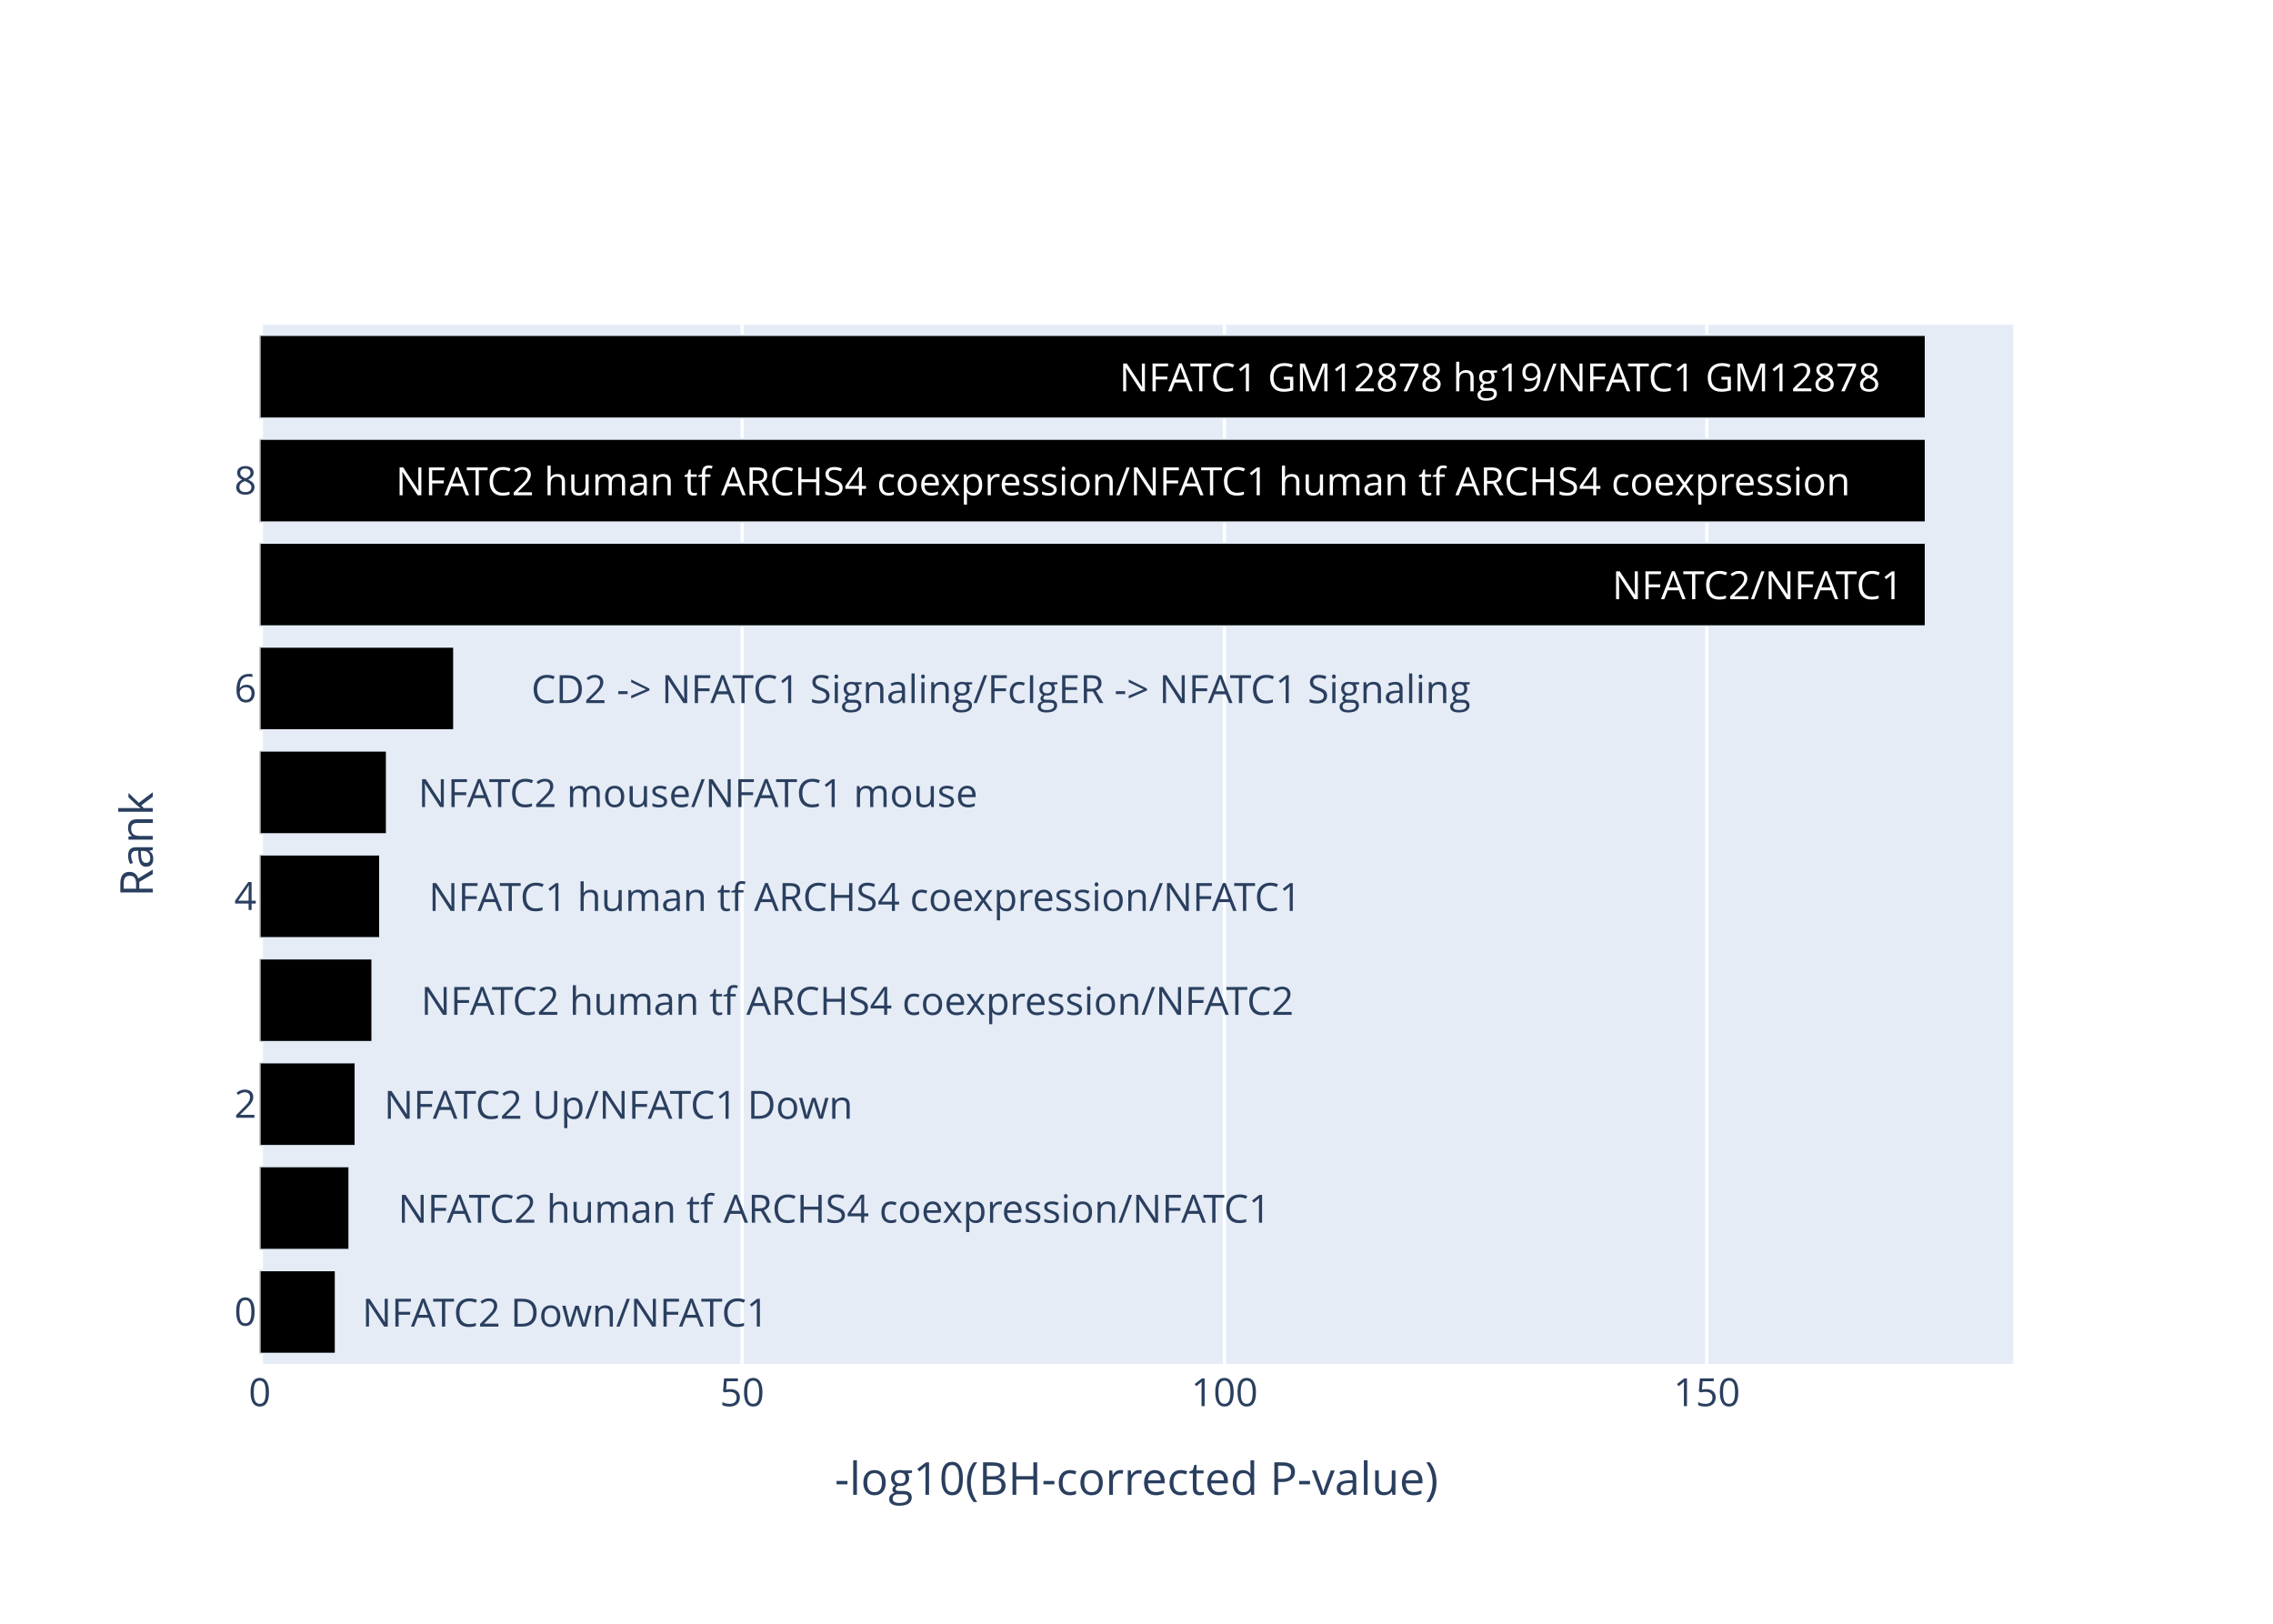
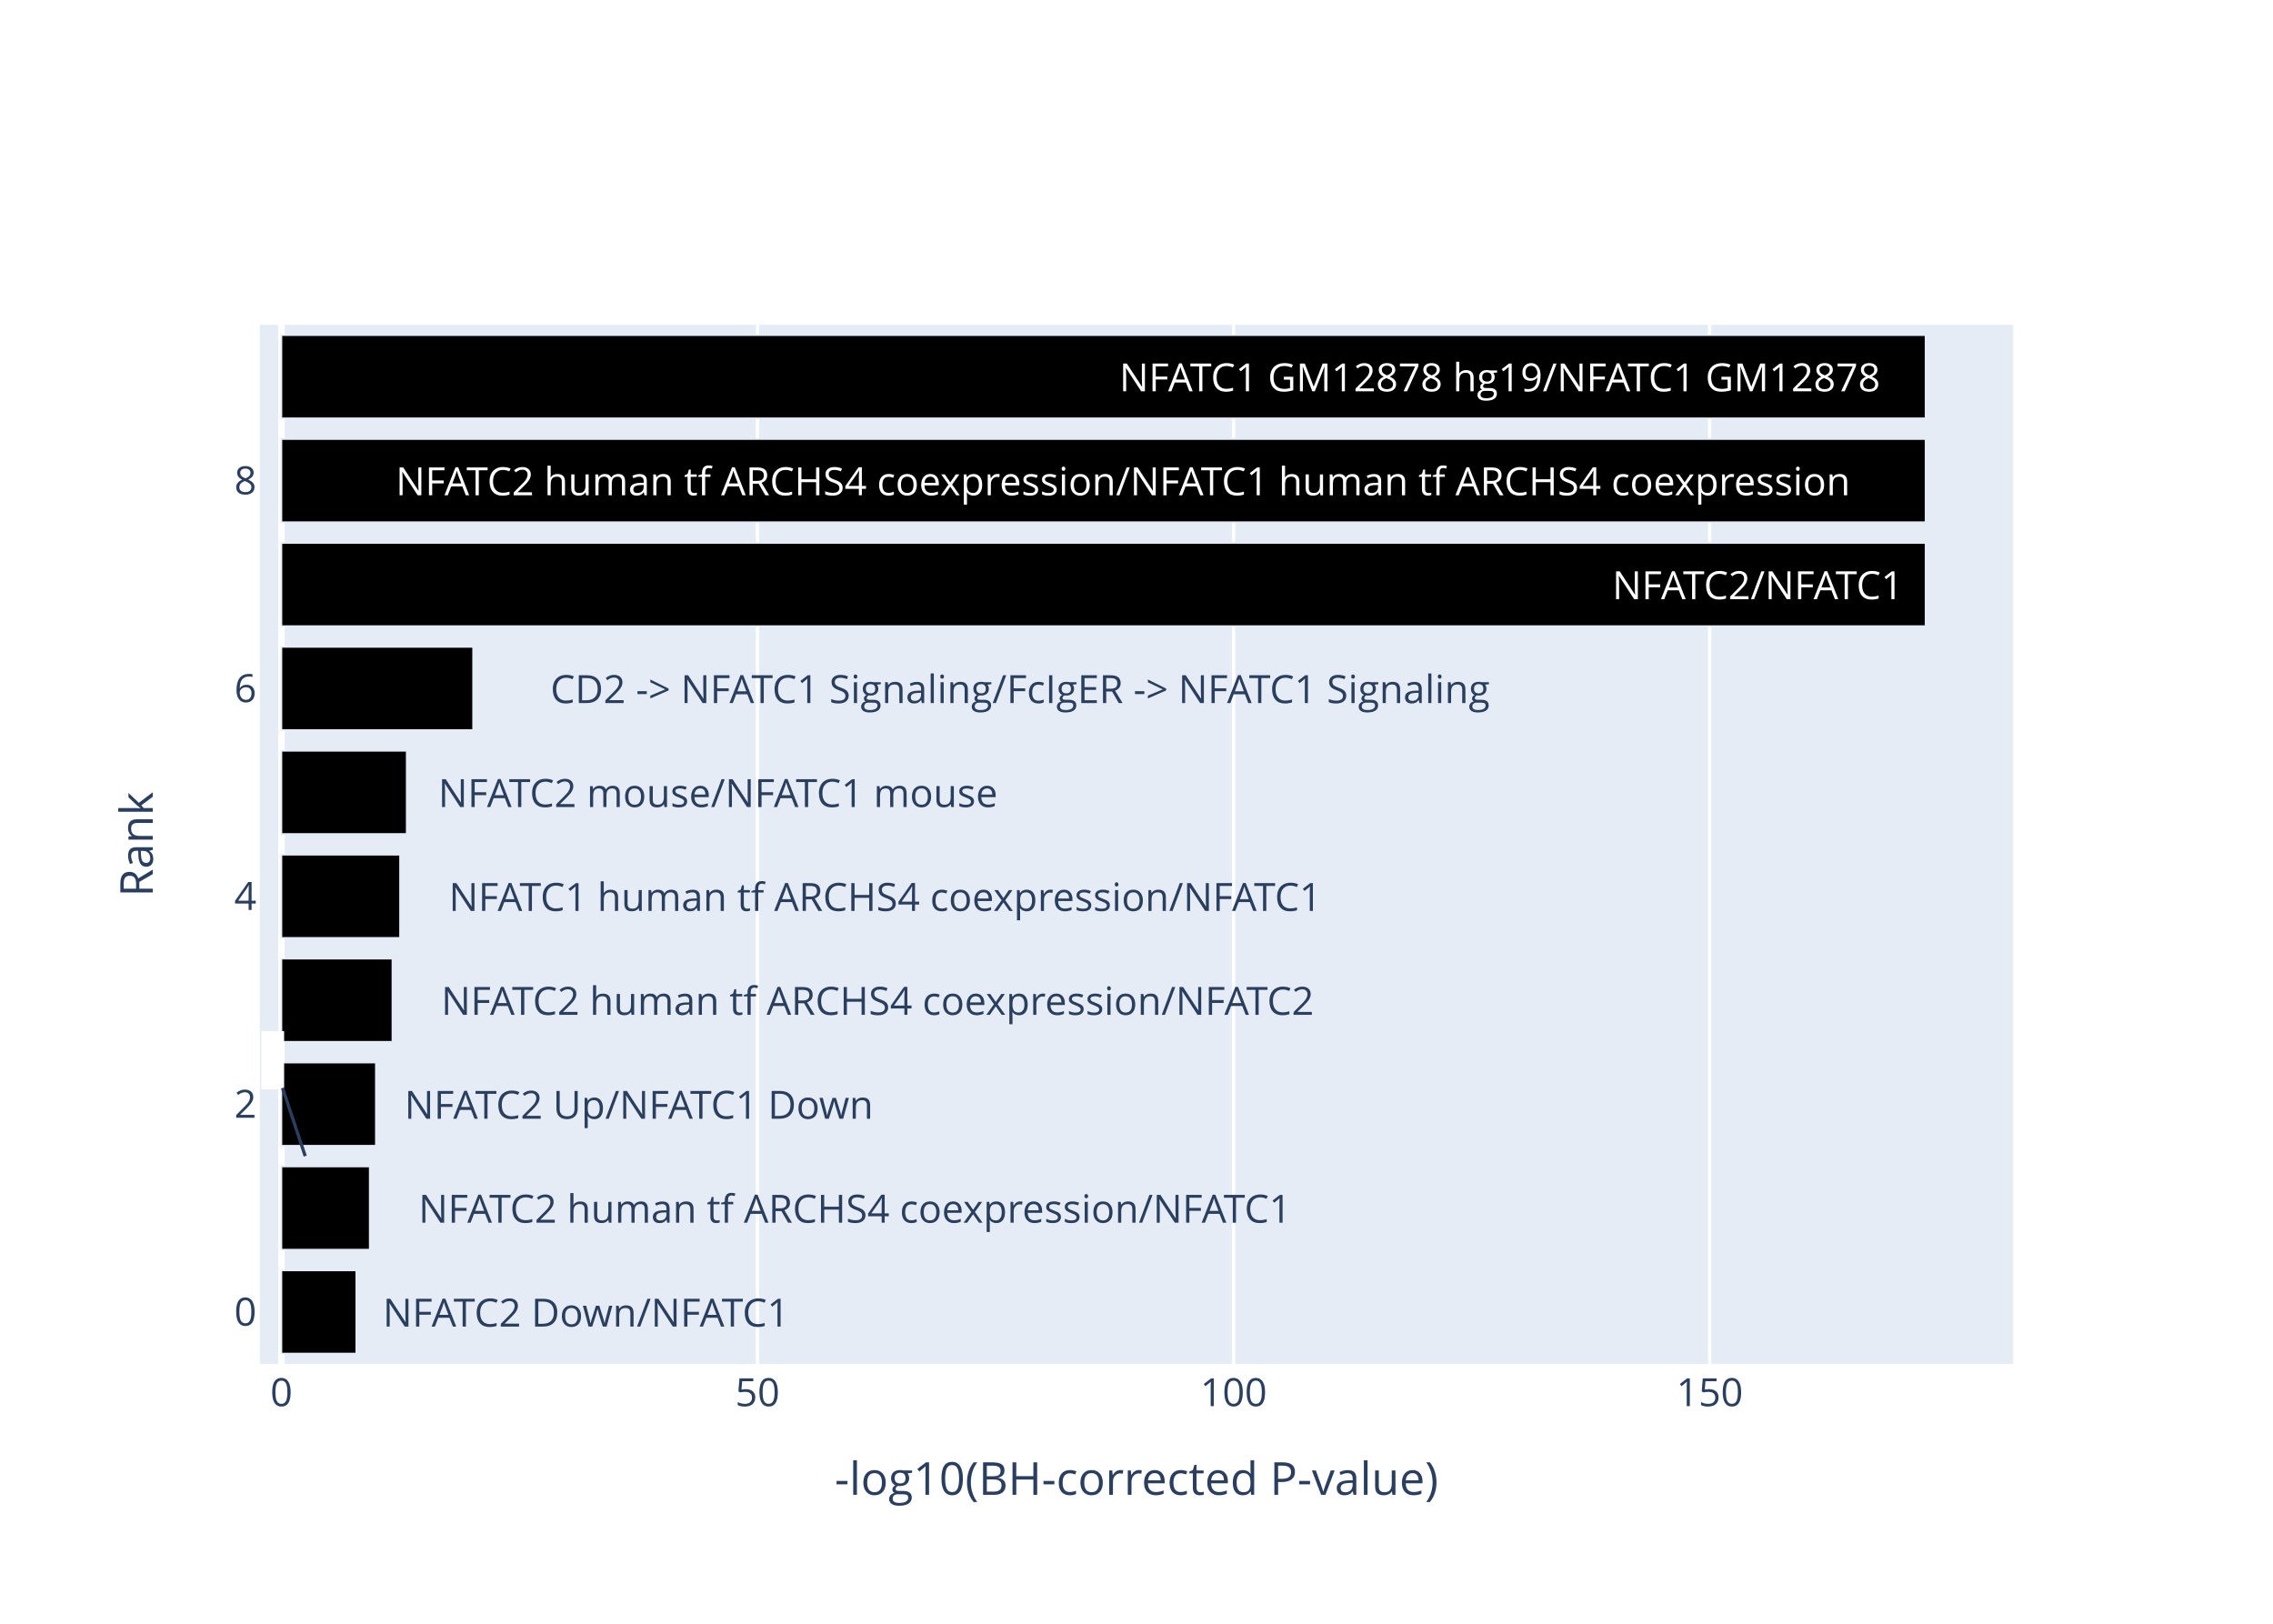
<svg xmlns="http://www.w3.org/2000/svg" class="main-svg" width="700" height="500" style="" viewBox="0 0 700 500">
  <rect x="0" y="0" width="700" height="500" style="fill: rgb(255, 255, 255); fill-opacity: 1;" />
-   <defs id="defs-fb6e9e">
+   <defs id="defs-0a23a2">
    <g class="clips">
-       <clipPath id="clipfb6e9exyplot" class="plotclip">
+       <clipPath id="clip0a23a2xyplot" class="plotclip">
        <rect width="540" height="320" />
      </clipPath>
-       <clipPath class="axesclip" id="clipfb6e9ex">
+       <clipPath class="axesclip" id="clip0a23a2x">
        <rect x="80" y="0" width="540" height="500" />
      </clipPath>
-       <clipPath class="axesclip" id="clipfb6e9ey">
+       <clipPath class="axesclip" id="clip0a23a2y">
        <rect x="0" y="100" width="700" height="320" />
      </clipPath>
-       <clipPath class="axesclip" id="clipfb6e9exy">
+       <clipPath class="axesclip" id="clip0a23a2xy">
        <rect x="80" y="100" width="540" height="320" />
      </clipPath>
    </g>
    <g class="gradients" />
    <g class="patterns" />
  </defs>
  <g class="bglayer">
    <rect class="bg" x="80" y="100" width="540" height="320" style="fill: rgb(229, 236, 246); fill-opacity: 1; stroke-width: 0;" />
  </g>
  <g class="layer-below">
    <g class="imagelayer" />
    <g class="shapelayer" />
  </g>
  <g class="cartesianlayer">
    <g class="subplot xy">
      <g class="layer-subplot">
        <g class="shapelayer" />
        <g class="imagelayer" />
      </g>
      <g class="minor-gridlayer">
        <g class="x" />
        <g class="y" />
      </g>
      <g class="gridlayer">
        <g class="x">
-           <path class="xgrid crisp" transform="translate(228.54,0)" d="M0,100v320" style="stroke: rgb(255, 255, 255); stroke-opacity: 1; stroke-width: 1px;" />
-           <path class="xgrid crisp" transform="translate(377.09,0)" d="M0,100v320" style="stroke: rgb(255, 255, 255); stroke-opacity: 1; stroke-width: 1px;" />
-           <path class="xgrid crisp" transform="translate(525.63,0)" d="M0,100v320" style="stroke: rgb(255, 255, 255); stroke-opacity: 1; stroke-width: 1px;" />
+           <path class="xgrid crisp" transform="translate(233.28,0)" d="M0,100v320" style="stroke: rgb(255, 255, 255); stroke-opacity: 1; stroke-width: 1px;" />
+           <path class="xgrid crisp" transform="translate(379.9,0)" d="M0,100v320" style="stroke: rgb(255, 255, 255); stroke-opacity: 1; stroke-width: 1px;" />
+           <path class="xgrid crisp" transform="translate(526.51,0)" d="M0,100v320" style="stroke: rgb(255, 255, 255); stroke-opacity: 1; stroke-width: 1px;" />
        </g>
        <g class="y" />
      </g>
      <g class="zerolinelayer">
-         <path class="xzl zl crisp" transform="translate(80,0)" d="M0,100v320" style="stroke: rgb(255, 255, 255); stroke-opacity: 1; stroke-width: 2px;" />
+         <path class="xzl zl crisp" transform="translate(86.67,0)" d="M0,100v320" style="stroke: rgb(255, 255, 255); stroke-opacity: 1; stroke-width: 2px;" />
      </g>
      <path class="xlines-below" />
      <path class="ylines-below" />
      <g class="overlines-below" />
      <g class="xaxislayer-below" />
      <g class="yaxislayer-below" />
      <g class="overaxes-below" />
-       <g class="plot" transform="translate(80,100)" clip-path="url(#clipfb6e9exyplot)">
+       <g class="plot" transform="translate(80,100)" clip-path="url(#clip0a23a2xyplot)">
        <g class="barlayer mlayer">
          <g class="trace bars" style="opacity: 1;">
            <g class="points">
              <g class="point">
-                 <path d="M0,316.8V291.2H23.35V316.8Z" style="vector-effect: none; opacity: 1; stroke-width: 0.5px; fill: rgb(0, 0, 0); fill-opacity: 1; stroke: rgb(229, 236, 246); stroke-opacity: 1;" />
-                 <text class="bartext bartext-outside" text-anchor="middle" data-notex="1" x="0" y="0" style="font-family: 'Open Sans', verdana, arial, sans-serif; font-size: 12px; fill: rgb(42, 63, 95); fill-opacity: 1; white-space: pre;" transform="translate(94.11562,308.5)">NFATC2 Down/NFATC1</text>
+                 <path d="M6.67,316.8V291.2H29.72V316.8Z" style="vector-effect: none; opacity: 1; stroke-width: 0.5px; fill: rgb(0, 0, 0); fill-opacity: 1; stroke: rgb(229, 236, 246); stroke-opacity: 1;" />
+                 <text class="bartext bartext-outside" text-anchor="middle" data-notex="1" x="0" y="0" style="font-family: 'Open Sans', verdana, arial, sans-serif; font-size: 12px; fill: rgb(42, 63, 95); fill-opacity: 1; white-space: pre;" transform="translate(100.4856,308.5)">NFATC2 Down/NFATC1</text>
              </g>
              <g class="point">
-                 <path d="M0,284.8V259.2H27.55V284.8Z" style="vector-effect: none; opacity: 1; stroke-width: 0.5px; fill: rgb(0, 0, 0); fill-opacity: 1; stroke: rgb(229, 236, 246); stroke-opacity: 1;" />
-                 <text class="bartext bartext-outside" text-anchor="middle" data-notex="1" x="0" y="0" style="font-family: 'Open Sans', verdana, arial, sans-serif; font-size: 12px; fill: rgb(42, 63, 95); fill-opacity: 1; white-space: pre;" transform="translate(176.9719,276.5)">NFATC2 human tf ARCHS4 coexpression/NFATC1</text>
+                 <path d="M6.67,284.8V259.2H33.86V284.8Z" style="vector-effect: none; opacity: 1; stroke-width: 0.5px; fill: rgb(0, 0, 0); fill-opacity: 1; stroke: rgb(229, 236, 246); stroke-opacity: 1;" />
+                 <text class="bartext bartext-outside" text-anchor="middle" data-notex="1" x="0" y="0" style="font-family: 'Open Sans', verdana, arial, sans-serif; font-size: 12px; fill: rgb(42, 63, 95); fill-opacity: 1; white-space: pre;" transform="translate(183.2819,276.5)">NFATC2 human tf ARCHS4 coexpression/NFATC1</text>
              </g>
              <g class="point">
-                 <path d="M0,252.8V227.2H29.46V252.8Z" style="vector-effect: none; opacity: 1; stroke-width: 0.5px; fill: rgb(0, 0, 0); fill-opacity: 1; stroke: rgb(229, 236, 246); stroke-opacity: 1;" />
-                 <text class="bartext bartext-outside" text-anchor="middle" data-notex="1" x="0" y="0" style="font-family: 'Open Sans', verdana, arial, sans-serif; font-size: 12px; fill: rgb(42, 63, 95); fill-opacity: 1; white-space: pre;" transform="translate(110.46,244.5)">NFATC2 Up/NFATC1 Down</text>
+                 <path d="M6.67,252.8V227.2H35.75V252.8Z" style="vector-effect: none; opacity: 1; stroke-width: 0.5px; fill: rgb(0, 0, 0); fill-opacity: 1; stroke: rgb(229, 236, 246); stroke-opacity: 1;" />
+                 <text class="bartext bartext-outside" text-anchor="middle" data-notex="1" x="0" y="0" style="font-family: 'Open Sans', verdana, arial, sans-serif; font-size: 12px; fill: rgb(42, 63, 95); fill-opacity: 1; white-space: pre;" transform="translate(116.75,244.5)">NFATC2 Up/NFATC1 Down</text>
              </g>
              <g class="point">
-                 <path d="M0,220.8V195.2H34.63V220.8Z" style="vector-effect: none; opacity: 1; stroke-width: 0.5px; fill: rgb(0, 0, 0); fill-opacity: 1; stroke: rgb(229, 236, 246); stroke-opacity: 1;" />
-                 <text class="bartext bartext-outside" text-anchor="middle" data-notex="1" x="0" y="0" style="font-family: 'Open Sans', verdana, arial, sans-serif; font-size: 12px; fill: rgb(42, 63, 95); fill-opacity: 1; white-space: pre;" transform="translate(184.0519,212.5)">NFATC2 human tf ARCHS4 coexpression/NFATC2</text>
+                 <path d="M6.67,220.8V195.2H40.85V220.8Z" style="vector-effect: none; opacity: 1; stroke-width: 0.5px; fill: rgb(0, 0, 0); fill-opacity: 1; stroke: rgb(229, 236, 246); stroke-opacity: 1;" />
+                 <text class="bartext bartext-outside" text-anchor="middle" data-notex="1" x="0" y="0" style="font-family: 'Open Sans', verdana, arial, sans-serif; font-size: 12px; fill: rgb(42, 63, 95); fill-opacity: 1; white-space: pre;" transform="translate(190.2719,212.5)">NFATC2 human tf ARCHS4 coexpression/NFATC2</text>
              </g>
              <g class="point">
-                 <path d="M0,188.8V163.2H37.01V188.8Z" style="vector-effect: none; opacity: 1; stroke-width: 0.5px; fill: rgb(0, 0, 0); fill-opacity: 1; stroke: rgb(229, 236, 246); stroke-opacity: 1;" />
-                 <text class="bartext bartext-outside" text-anchor="middle" data-notex="1" x="0" y="0" style="font-family: 'Open Sans', verdana, arial, sans-serif; font-size: 12px; fill: rgb(42, 63, 95); fill-opacity: 1; white-space: pre;" transform="translate(186.4319,180.5)">NFATC1 human tf ARCHS4 coexpression/NFATC1</text>
+                 <path d="M6.67,188.8V163.2H43.2V188.8Z" style="vector-effect: none; opacity: 1; stroke-width: 0.5px; fill: rgb(0, 0, 0); fill-opacity: 1; stroke: rgb(229, 236, 246); stroke-opacity: 1;" />
+                 <text class="bartext bartext-outside" text-anchor="middle" data-notex="1" x="0" y="0" style="font-family: 'Open Sans', verdana, arial, sans-serif; font-size: 12px; fill: rgb(42, 63, 95); fill-opacity: 1; white-space: pre;" transform="translate(192.6219,180.5)">NFATC1 human tf ARCHS4 coexpression/NFATC1</text>
              </g>
              <g class="point">
-                 <path d="M0,156.8V131.2H39.09V156.8Z" style="vector-effect: none; opacity: 1; stroke-width: 0.5px; fill: rgb(0, 0, 0); fill-opacity: 1; stroke: rgb(229, 236, 246); stroke-opacity: 1;" />
-                 <text class="bartext bartext-outside" text-anchor="middle" data-notex="1" x="0" y="0" style="font-family: 'Open Sans', verdana, arial, sans-serif; font-size: 12px; fill: rgb(42, 63, 95); fill-opacity: 1; white-space: pre;" transform="translate(134.9494,148.5)">NFATC2 mouse/NFATC1 mouse</text>
+                 <path d="M6.67,156.8V131.2H45.25V156.8Z" style="vector-effect: none; opacity: 1; stroke-width: 0.5px; fill: rgb(0, 0, 0); fill-opacity: 1; stroke: rgb(229, 236, 246); stroke-opacity: 1;" />
+                 <text class="bartext bartext-outside" text-anchor="middle" data-notex="1" x="0" y="0" style="font-family: 'Open Sans', verdana, arial, sans-serif; font-size: 12px; fill: rgb(42, 63, 95); fill-opacity: 1; white-space: pre;" transform="translate(141.1094,148.5)">NFATC2 mouse/NFATC1 mouse</text>
              </g>
              <g class="point">
-                 <path d="M0,124.8V99.2H59.8V124.8Z" style="vector-effect: none; opacity: 1; stroke-width: 0.5px; fill: rgb(0, 0, 0); fill-opacity: 1; stroke: rgb(229, 236, 246); stroke-opacity: 1;" />
-                 <text class="bartext bartext-outside" text-anchor="middle" data-notex="1" x="0" y="0" style="font-family: 'Open Sans', verdana, arial, sans-serif; font-size: 12px; fill: rgb(42, 63, 95); fill-opacity: 1; white-space: pre;" transform="translate(228.2688,116.5)">CD2 -&gt; NFATC1 Signaling/FcIgER -&gt; NFATC1 Signaling</text>
+                 <path d="M6.67,124.8V99.2H65.7V124.8Z" style="vector-effect: none; opacity: 1; stroke-width: 0.5px; fill: rgb(0, 0, 0); fill-opacity: 1; stroke: rgb(229, 236, 246); stroke-opacity: 1;" />
+                 <text class="bartext bartext-outside" text-anchor="middle" data-notex="1" x="0" y="0" style="font-family: 'Open Sans', verdana, arial, sans-serif; font-size: 12px; fill: rgb(42, 63, 95); fill-opacity: 1; white-space: pre;" transform="translate(234.1687,116.5)">CD2 -&gt; NFATC1 Signaling/FcIgER -&gt; NFATC1 Signaling</text>
              </g>
              <g class="point">
-                 <path d="M0,92.8V67.2H513V92.8Z" style="vector-effect: none; opacity: 1; stroke-width: 0.5px; fill: rgb(0, 0, 0); fill-opacity: 1; stroke: rgb(229, 236, 246); stroke-opacity: 1;" />
+                 <path d="M6.67,92.8V67.2H513V92.8Z" style="vector-effect: none; opacity: 1; stroke-width: 0.5px; fill: rgb(0, 0, 0); fill-opacity: 1; stroke: rgb(229, 236, 246); stroke-opacity: 1;" />
                <text class="bartext bartext-inside" text-anchor="middle" data-notex="1" x="0" y="0" style="font-family: 'Open Sans', verdana, arial, sans-serif; font-size: 12px; fill: rgb(255, 255, 255); fill-opacity: 1; white-space: pre;" transform="translate(461.3125,84.5)">NFATC2/NFATC1</text>
              </g>
              <g class="point">
-                 <path d="M0,60.8V35.2H513V60.8Z" style="vector-effect: none; opacity: 1; stroke-width: 0.5px; fill: rgb(0, 0, 0); fill-opacity: 1; stroke: rgb(229, 236, 246); stroke-opacity: 1;" />
+                 <path d="M6.67,60.8V35.2H513V60.8Z" style="vector-effect: none; opacity: 1; stroke-width: 0.5px; fill: rgb(0, 0, 0); fill-opacity: 1; stroke: rgb(229, 236, 246); stroke-opacity: 1;" />
                <text class="bartext bartext-inside" text-anchor="middle" data-notex="1" x="0" y="0" style="font-family: 'Open Sans', verdana, arial, sans-serif; font-size: 12px; fill: rgb(255, 255, 255); fill-opacity: 1; white-space: pre;" transform="translate(265.8438,52.5)">NFATC2 human tf ARCHS4 coexpression/NFATC1 human tf ARCHS4 coexpression</text>
              </g>
              <g class="point">
-                 <path d="M0,28.8V3.2H513V28.8Z" style="vector-effect: none; opacity: 1; stroke-width: 0.5px; fill: rgb(0, 0, 0); fill-opacity: 1; stroke: rgb(229, 236, 246); stroke-opacity: 1;" />
+                 <path d="M6.67,28.8V3.2H513V28.8Z" style="vector-effect: none; opacity: 1; stroke-width: 0.5px; fill: rgb(0, 0, 0); fill-opacity: 1; stroke: rgb(229, 236, 246); stroke-opacity: 1;" />
                <text class="bartext bartext-inside" text-anchor="middle" data-notex="1" x="0" y="0" style="font-family: 'Open Sans', verdana, arial, sans-serif; font-size: 12px; fill: rgb(255, 255, 255); fill-opacity: 1; white-space: pre;" transform="translate(381.8906,20.5)">NFATC1 GM12878 hg19/NFATC1 GM12878</text>
              </g>
            </g>
          </g>
        </g>
      </g>
      <g class="overplot" />
      <path class="xlines-above crisp" d="M0,0" style="fill: none;" />
      <path class="ylines-above crisp" d="M0,0" style="fill: none;" />
      <g class="overlines-above" />
      <g class="xaxislayer-above">
        <g class="xtick">
-           <text text-anchor="middle" x="0" y="433" transform="translate(80,0)" style="font-family: 'Open Sans', verdana, arial, sans-serif; font-size: 12px; fill: rgb(42, 63, 95); fill-opacity: 1; white-space: pre; opacity: 1;">0</text>
+           <text text-anchor="middle" x="0" y="433" transform="translate(86.67,0)" style="font-family: 'Open Sans', verdana, arial, sans-serif; font-size: 12px; fill: rgb(42, 63, 95); fill-opacity: 1; white-space: pre; opacity: 1;">0</text>
        </g>
        <g class="xtick">
-           <text text-anchor="middle" x="0" y="433" style="font-family: 'Open Sans', verdana, arial, sans-serif; font-size: 12px; fill: rgb(42, 63, 95); fill-opacity: 1; white-space: pre; opacity: 1;" transform="translate(228.54,0)">50</text>
+           <text text-anchor="middle" x="0" y="433" style="font-family: 'Open Sans', verdana, arial, sans-serif; font-size: 12px; fill: rgb(42, 63, 95); fill-opacity: 1; white-space: pre; opacity: 1;" transform="translate(233.28,0)">50</text>
        </g>
        <g class="xtick">
-           <text text-anchor="middle" x="0" y="433" style="font-family: 'Open Sans', verdana, arial, sans-serif; font-size: 12px; fill: rgb(42, 63, 95); fill-opacity: 1; white-space: pre; opacity: 1;" transform="translate(377.09,0)">100</text>
+           <text text-anchor="middle" x="0" y="433" style="font-family: 'Open Sans', verdana, arial, sans-serif; font-size: 12px; fill: rgb(42, 63, 95); fill-opacity: 1; white-space: pre; opacity: 1;" transform="translate(379.9,0)">100</text>
        </g>
        <g class="xtick">
-           <text text-anchor="middle" x="0" y="433" style="font-family: 'Open Sans', verdana, arial, sans-serif; font-size: 12px; fill: rgb(42, 63, 95); fill-opacity: 1; white-space: pre; opacity: 1;" transform="translate(525.63,0)">150</text>
+           <text text-anchor="middle" x="0" y="433" style="font-family: 'Open Sans', verdana, arial, sans-serif; font-size: 12px; fill: rgb(42, 63, 95); fill-opacity: 1; white-space: pre; opacity: 1;" transform="translate(526.51,0)">150</text>
        </g>
      </g>
      <g class="yaxislayer-above">
        <g class="ytick">
          <text text-anchor="end" x="79" y="4.2" transform="translate(0,404)" style="font-family: 'Open Sans', verdana, arial, sans-serif; font-size: 12px; fill: rgb(42, 63, 95); fill-opacity: 1; white-space: pre; opacity: 1;">0</text>
        </g>
        <g class="ytick">
          <text text-anchor="end" x="79" y="4.2" style="font-family: 'Open Sans', verdana, arial, sans-serif; font-size: 12px; fill: rgb(42, 63, 95); fill-opacity: 1; white-space: pre; opacity: 1;" transform="translate(0,340)">2</text>
        </g>
        <g class="ytick">
          <text text-anchor="end" x="79" y="4.2" style="font-family: 'Open Sans', verdana, arial, sans-serif; font-size: 12px; fill: rgb(42, 63, 95); fill-opacity: 1; white-space: pre; opacity: 1;" transform="translate(0,276)">4</text>
        </g>
        <g class="ytick">
          <text text-anchor="end" x="79" y="4.2" style="font-family: 'Open Sans', verdana, arial, sans-serif; font-size: 12px; fill: rgb(42, 63, 95); fill-opacity: 1; white-space: pre; opacity: 1;" transform="translate(0,212)">6</text>
        </g>
        <g class="ytick">
          <text text-anchor="end" x="79" y="4.2" style="font-family: 'Open Sans', verdana, arial, sans-serif; font-size: 12px; fill: rgb(42, 63, 95); fill-opacity: 1; white-space: pre; opacity: 1;" transform="translate(0,148)">8</text>
        </g>
      </g>
      <g class="overaxes-above" />
    </g>
  </g>
  <g class="polarlayer" />
  <g class="smithlayer" />
  <g class="ternarylayer" />
  <g class="geolayer" />
  <g class="funnelarealayer" />
  <g class="pielayer" />
  <g class="iciclelayer" />
  <g class="treemaplayer" />
  <g class="sunburstlayer" />
  <g class="glimages" />
-   <defs id="topdefs-fb6e9e">
+   <defs id="topdefs-0a23a2">
    <g class="clips" />
  </defs>
  <g class="layer-above">
    <g class="imagelayer" />
    <g class="shapelayer" />
  </g>
  <g class="infolayer">
    <g class="g-gtitle" />
    <g class="g-xtitle">
      <text class="xtitle" x="350" y="460.3" text-anchor="middle" style="font-family: 'Open Sans', verdana, arial, sans-serif; font-size: 14px; fill: rgb(42, 63, 95); opacity: 1; font-weight: normal; white-space: pre;">-log10(BH-corrected P-value)</text>
    </g>
    <g class="g-ytitle">
      <text class="ytitle" transform="rotate(-90,47.05938,260)" x="47.059" y="260" text-anchor="middle" style="font-family: 'Open Sans', verdana, arial, sans-serif; font-size: 14px; fill: rgb(42, 63, 95); opacity: 1; font-weight: normal; white-space: pre;">Rank</text>
    </g>
+     <g class="annotation" data-index="0" style="opacity: 1;">
+       <g class="annotation-text-g" transform="rotate(0,84,326)">
+         <g class="cursor-pointer" transform="translate(80,317)">
+           <rect class="bg" x="0.5" y="0.5" width="7" height="18" style="stroke-width: 1px; stroke: rgb(0, 0, 0); stroke-opacity: 0; fill: rgb(255, 255, 255); fill-opacity: 1;" />
+           <text class="annotation-text" text-anchor="middle" x="4.109" y="14" style="font-family: 'Open Sans', verdana, arial, sans-serif; font-size: 12px; fill: rgb(42, 63, 95); fill-opacity: 1; white-space: pre;"> </text>
+         </g>
+       </g>
+       <g class="annotation-arrow-g" style="opacity: 1;">
+         <path d="M87,335L94,356" style="stroke-width: 1px; stroke: rgb(42, 63, 95); stroke-opacity: 1; stroke-dasharray: 0px, 0px, 22.136px, 22.136px;" />
+       </g>
+     </g>
  </g>
</svg>
